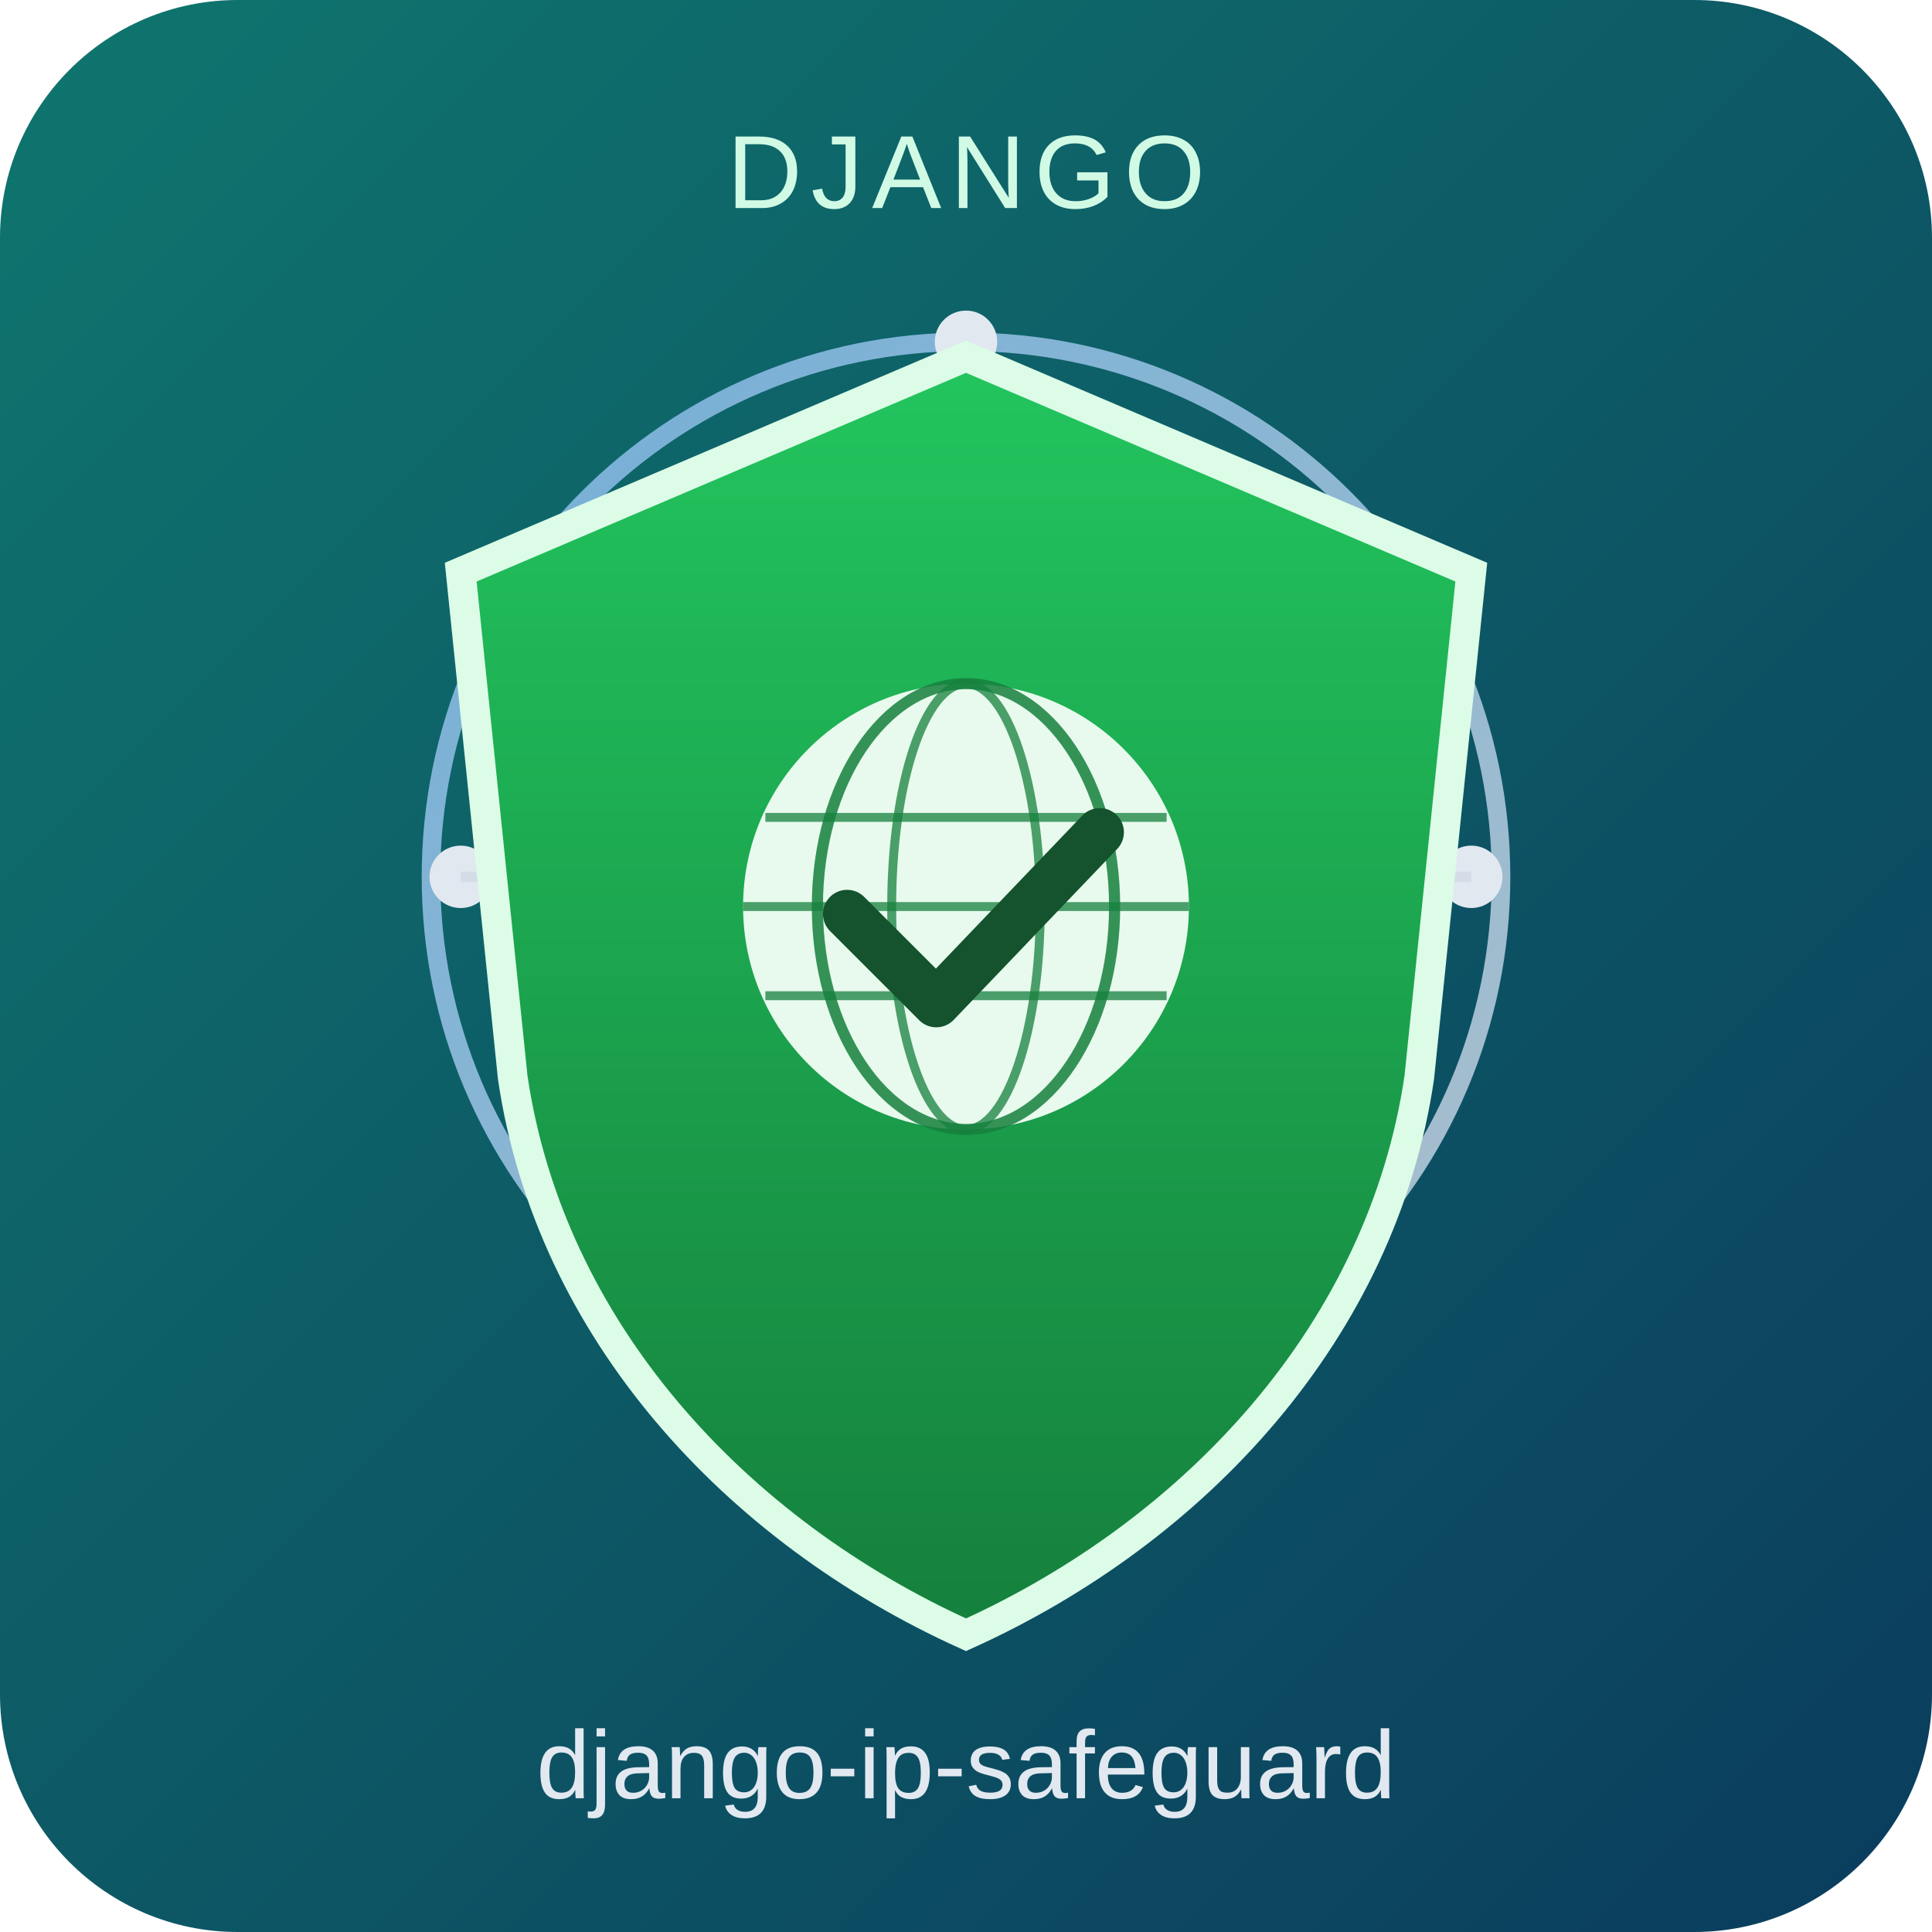
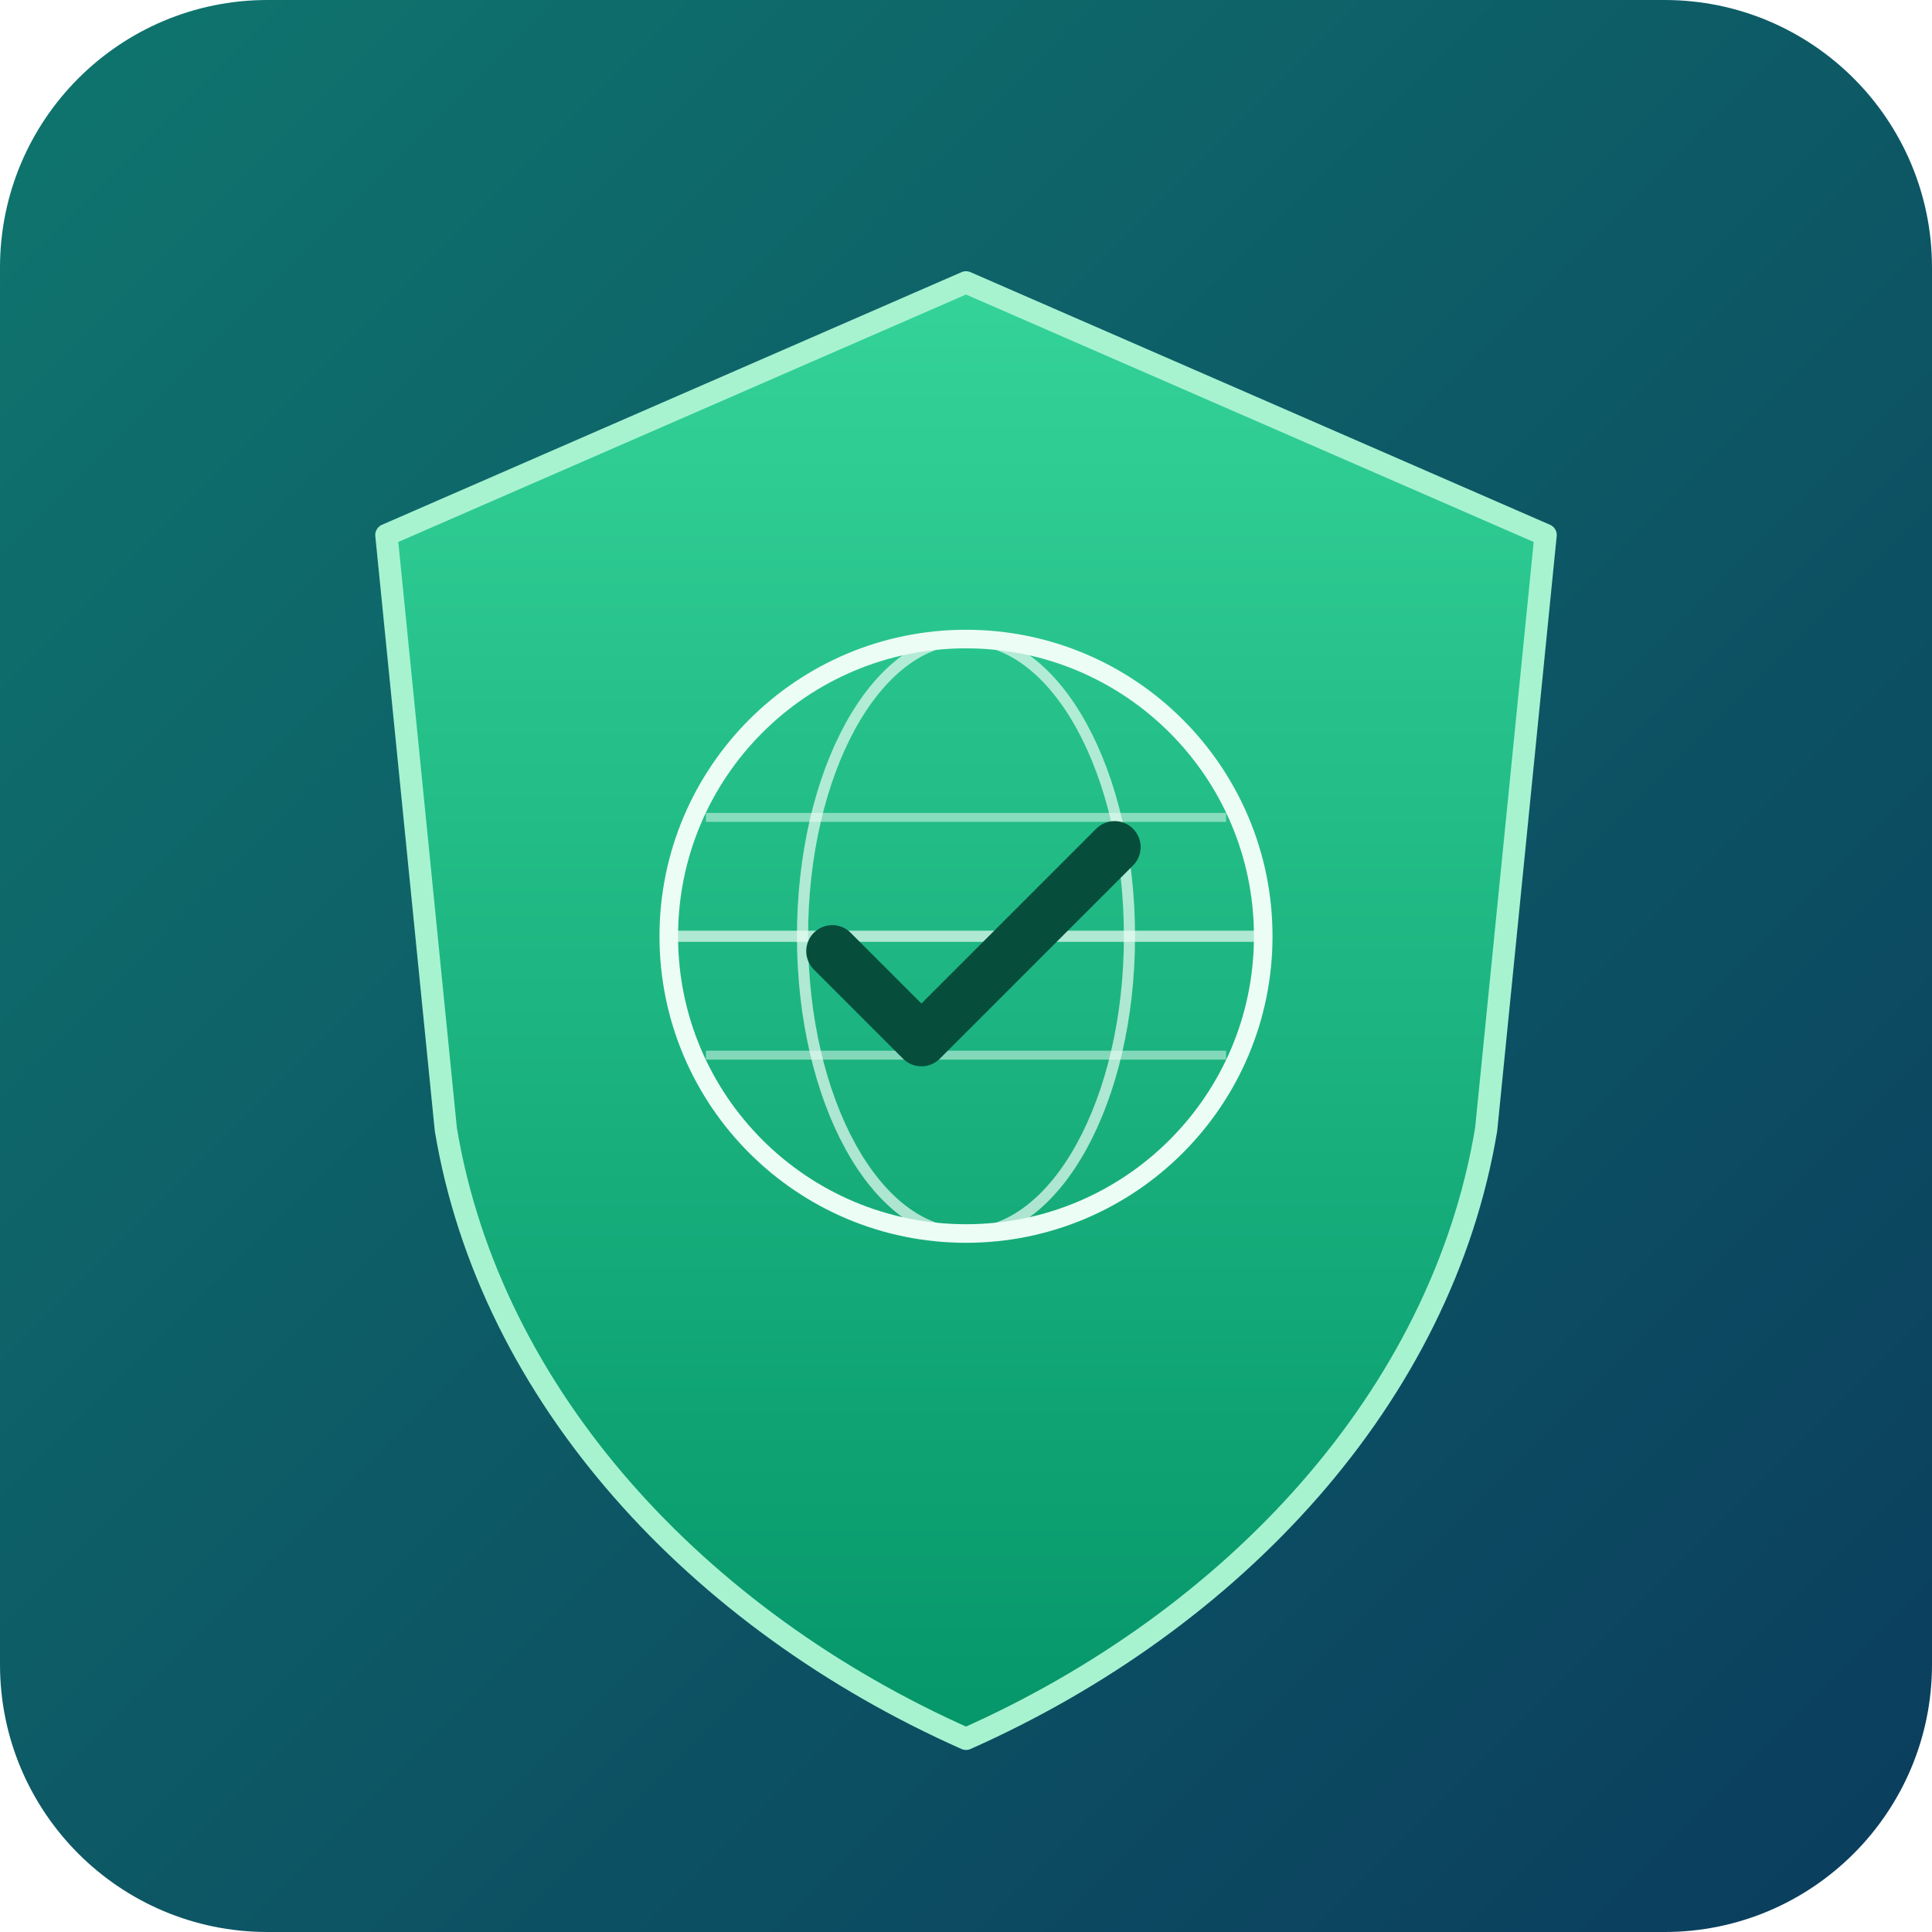
- <svg xmlns="http://www.w3.org/2000/svg" width="260" height="260" viewBox="0 0 260 260" role="img" aria-label="Django IP Safeguard Enterprise Logo">
+ <svg xmlns="http://www.w3.org/2000/svg" width="260" height="260" viewBox="0 0 260 260" role="img" aria-label="Django IP Safeguard Logo">
  <defs>
    <linearGradient id="bg" x1="0" y1="0" x2="1" y2="1">
      <stop offset="0%" stop-color="#0F766E" />
      <stop offset="100%" stop-color="#0B3C5D" />
    </linearGradient>
-     <linearGradient id="shield" x1="0" y1="0" x2="0" y2="1">
-       <stop offset="0%" stop-color="#22C55E" />
-       <stop offset="100%" stop-color="#15803D" />
-     </linearGradient>
-     <linearGradient id="ring" x1="0" y1="0" x2="1" y2="1">
-       <stop offset="0%" stop-color="#93C5FD" />
-       <stop offset="100%" stop-color="#E2E8F0" />
+     <linearGradient id="shield" x1="0.5" y1="0" x2="0.5" y2="1">
+       <stop offset="0%" stop-color="#34D399" />
+       <stop offset="100%" stop-color="#059669" />
    </linearGradient>
  </defs>
-   <rect x="0" y="0" width="260" height="260" rx="32" fill="url(#bg)" />
-   <text x="130" y="28" text-anchor="middle" font-size="14" fill="#D1FAE5" font-family="Arial, Helvetica, sans-serif" letter-spacing="1.2">DJANGO</text>
-   <circle cx="130" cy="118" r="72" fill="none" stroke="url(#ring)" stroke-width="2.5" opacity="0.75" />
-   <circle cx="130" cy="118" r="56" fill="none" stroke="#BFDBFE" stroke-width="1.2" opacity="0.45" />
-   <circle cx="130" cy="46" r="4.2" fill="#E2E8F0" />
-   <circle cx="198" cy="118" r="4.2" fill="#E2E8F0" />
-   <circle cx="130" cy="190" r="4.2" fill="#E2E8F0" />
-   <circle cx="62" cy="118" r="4.2" fill="#E2E8F0" />
-   <line x1="130" y1="46" x2="130" y2="80" stroke="#CBD5E1" stroke-width="1.4" opacity="0.6" />
-   <line x1="198" y1="118" x2="164" y2="118" stroke="#CBD5E1" stroke-width="1.4" opacity="0.6" />
-   <line x1="130" y1="190" x2="130" y2="156" stroke="#CBD5E1" stroke-width="1.4" opacity="0.6" />
-   <line x1="62" y1="118" x2="96" y2="118" stroke="#CBD5E1" stroke-width="1.4" opacity="0.6" />
-   <path d="M130 48 L198 77 L191 145 C186 179 161 206 130 220 C99 206 74 179 69 145 L62 77 Z" fill="url(#shield)" stroke="#DCFCE7" stroke-width="4" />
-   <circle cx="130" cy="122" r="30" fill="#F0FDF4" opacity="0.96" />
-   <ellipse cx="130" cy="122" rx="20" ry="30" fill="none" stroke="#15803D" stroke-width="1.5" opacity="0.85" />
-   <ellipse cx="130" cy="122" rx="10" ry="30" fill="none" stroke="#15803D" stroke-width="1.2" opacity="0.75" />
-   <path d="M100 122 H160 M103 110 H157 M103 134 H157" stroke="#15803D" stroke-width="1.2" opacity="0.75" />
-   <path d="M114 123 L126 135 L148 112" fill="none" stroke="#14532D" stroke-width="6.5" stroke-linecap="round" stroke-linejoin="round" />
-   <text x="130" y="242" text-anchor="middle" font-size="13" fill="#E2E8F0" font-family="Arial, Helvetica, sans-serif">django-ip-safeguard</text>
+   <rect width="260" height="260" rx="36" fill="url(#bg)" />
+   <path d="M130 38 L208 72 L200 152 C194 188 166 218 130 234 C94 218 66 188 60 152 L52 72 Z" fill="url(#shield)" stroke="#A7F3D0" stroke-width="3" stroke-linejoin="round" />
+   <circle cx="130" cy="126" r="40" fill="none" stroke="#ECFDF5" stroke-width="2.5" />
+   <ellipse cx="130" cy="126" rx="22" ry="40" fill="none" stroke="#ECFDF5" stroke-width="1.5" opacity="0.7" />
+   <line x1="90" y1="126" x2="170" y2="126" stroke="#ECFDF5" stroke-width="1.5" opacity="0.7" />
+   <path d="M95 110 H165 M95 142 H165" stroke="#ECFDF5" stroke-width="1.2" opacity="0.5" />
+   <path d="M112 128 L124 140 L150 114" fill="none" stroke="#064E3B" stroke-width="7" stroke-linecap="round" stroke-linejoin="round" />
</svg>
